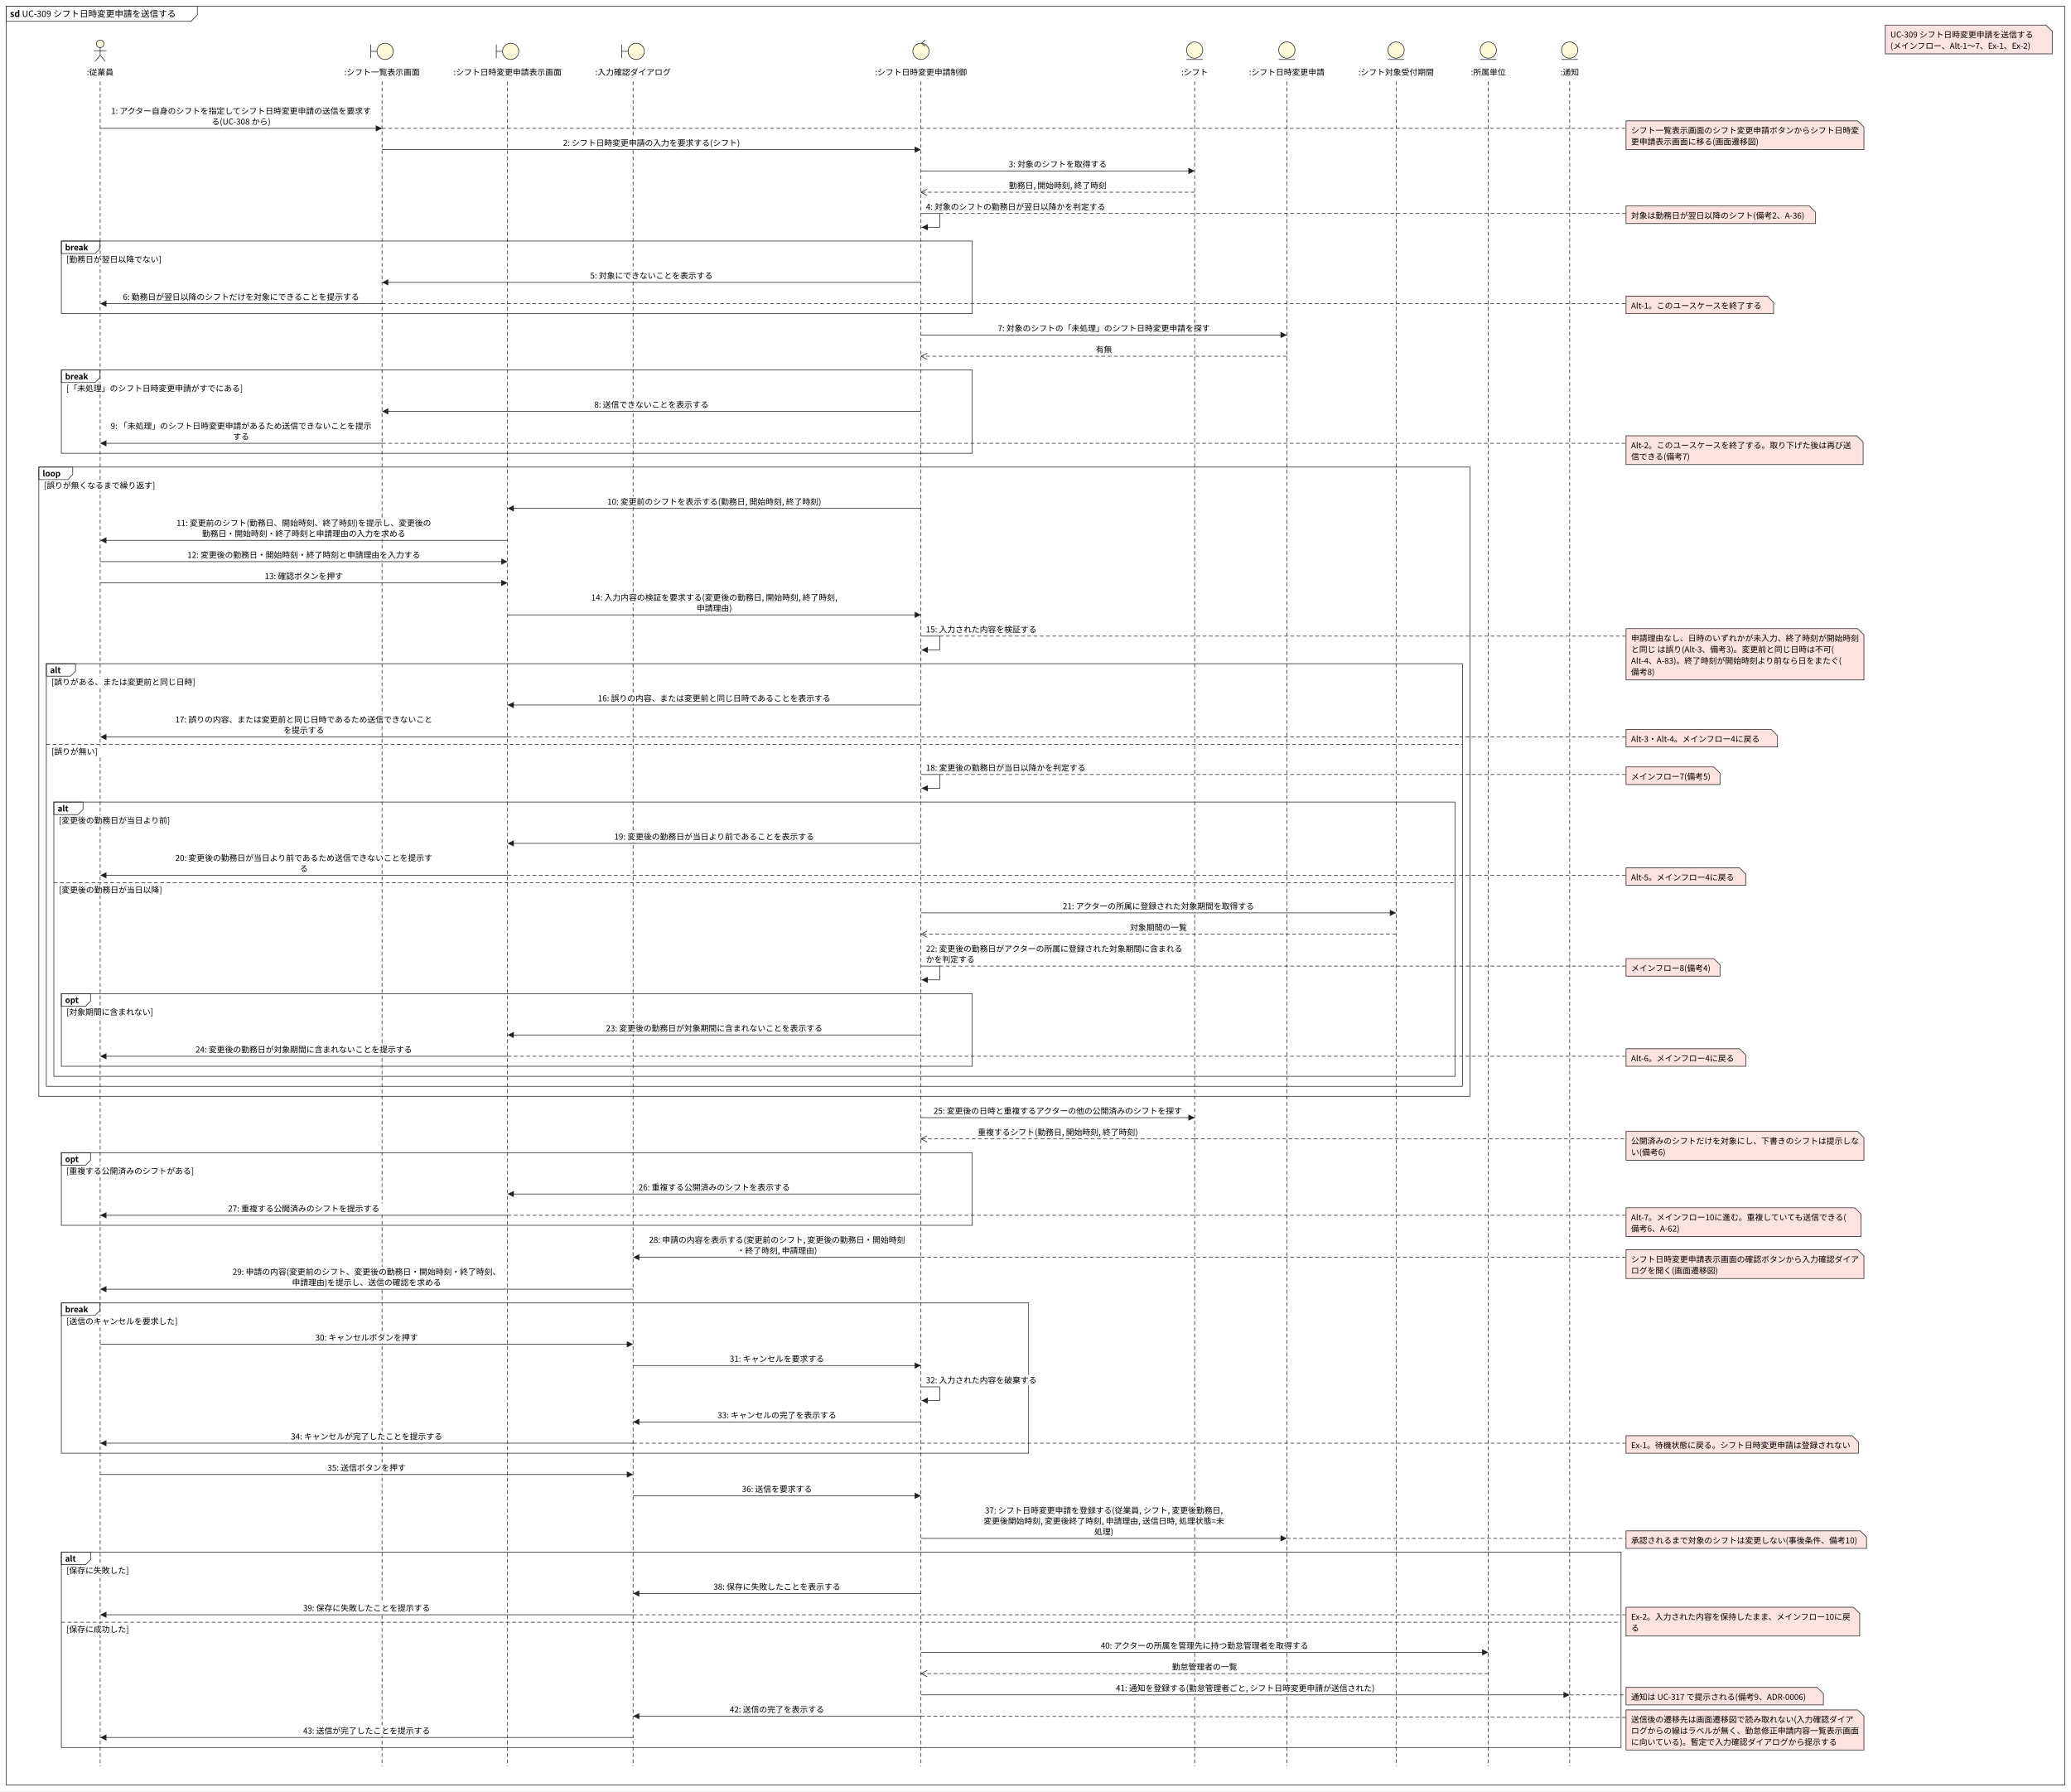
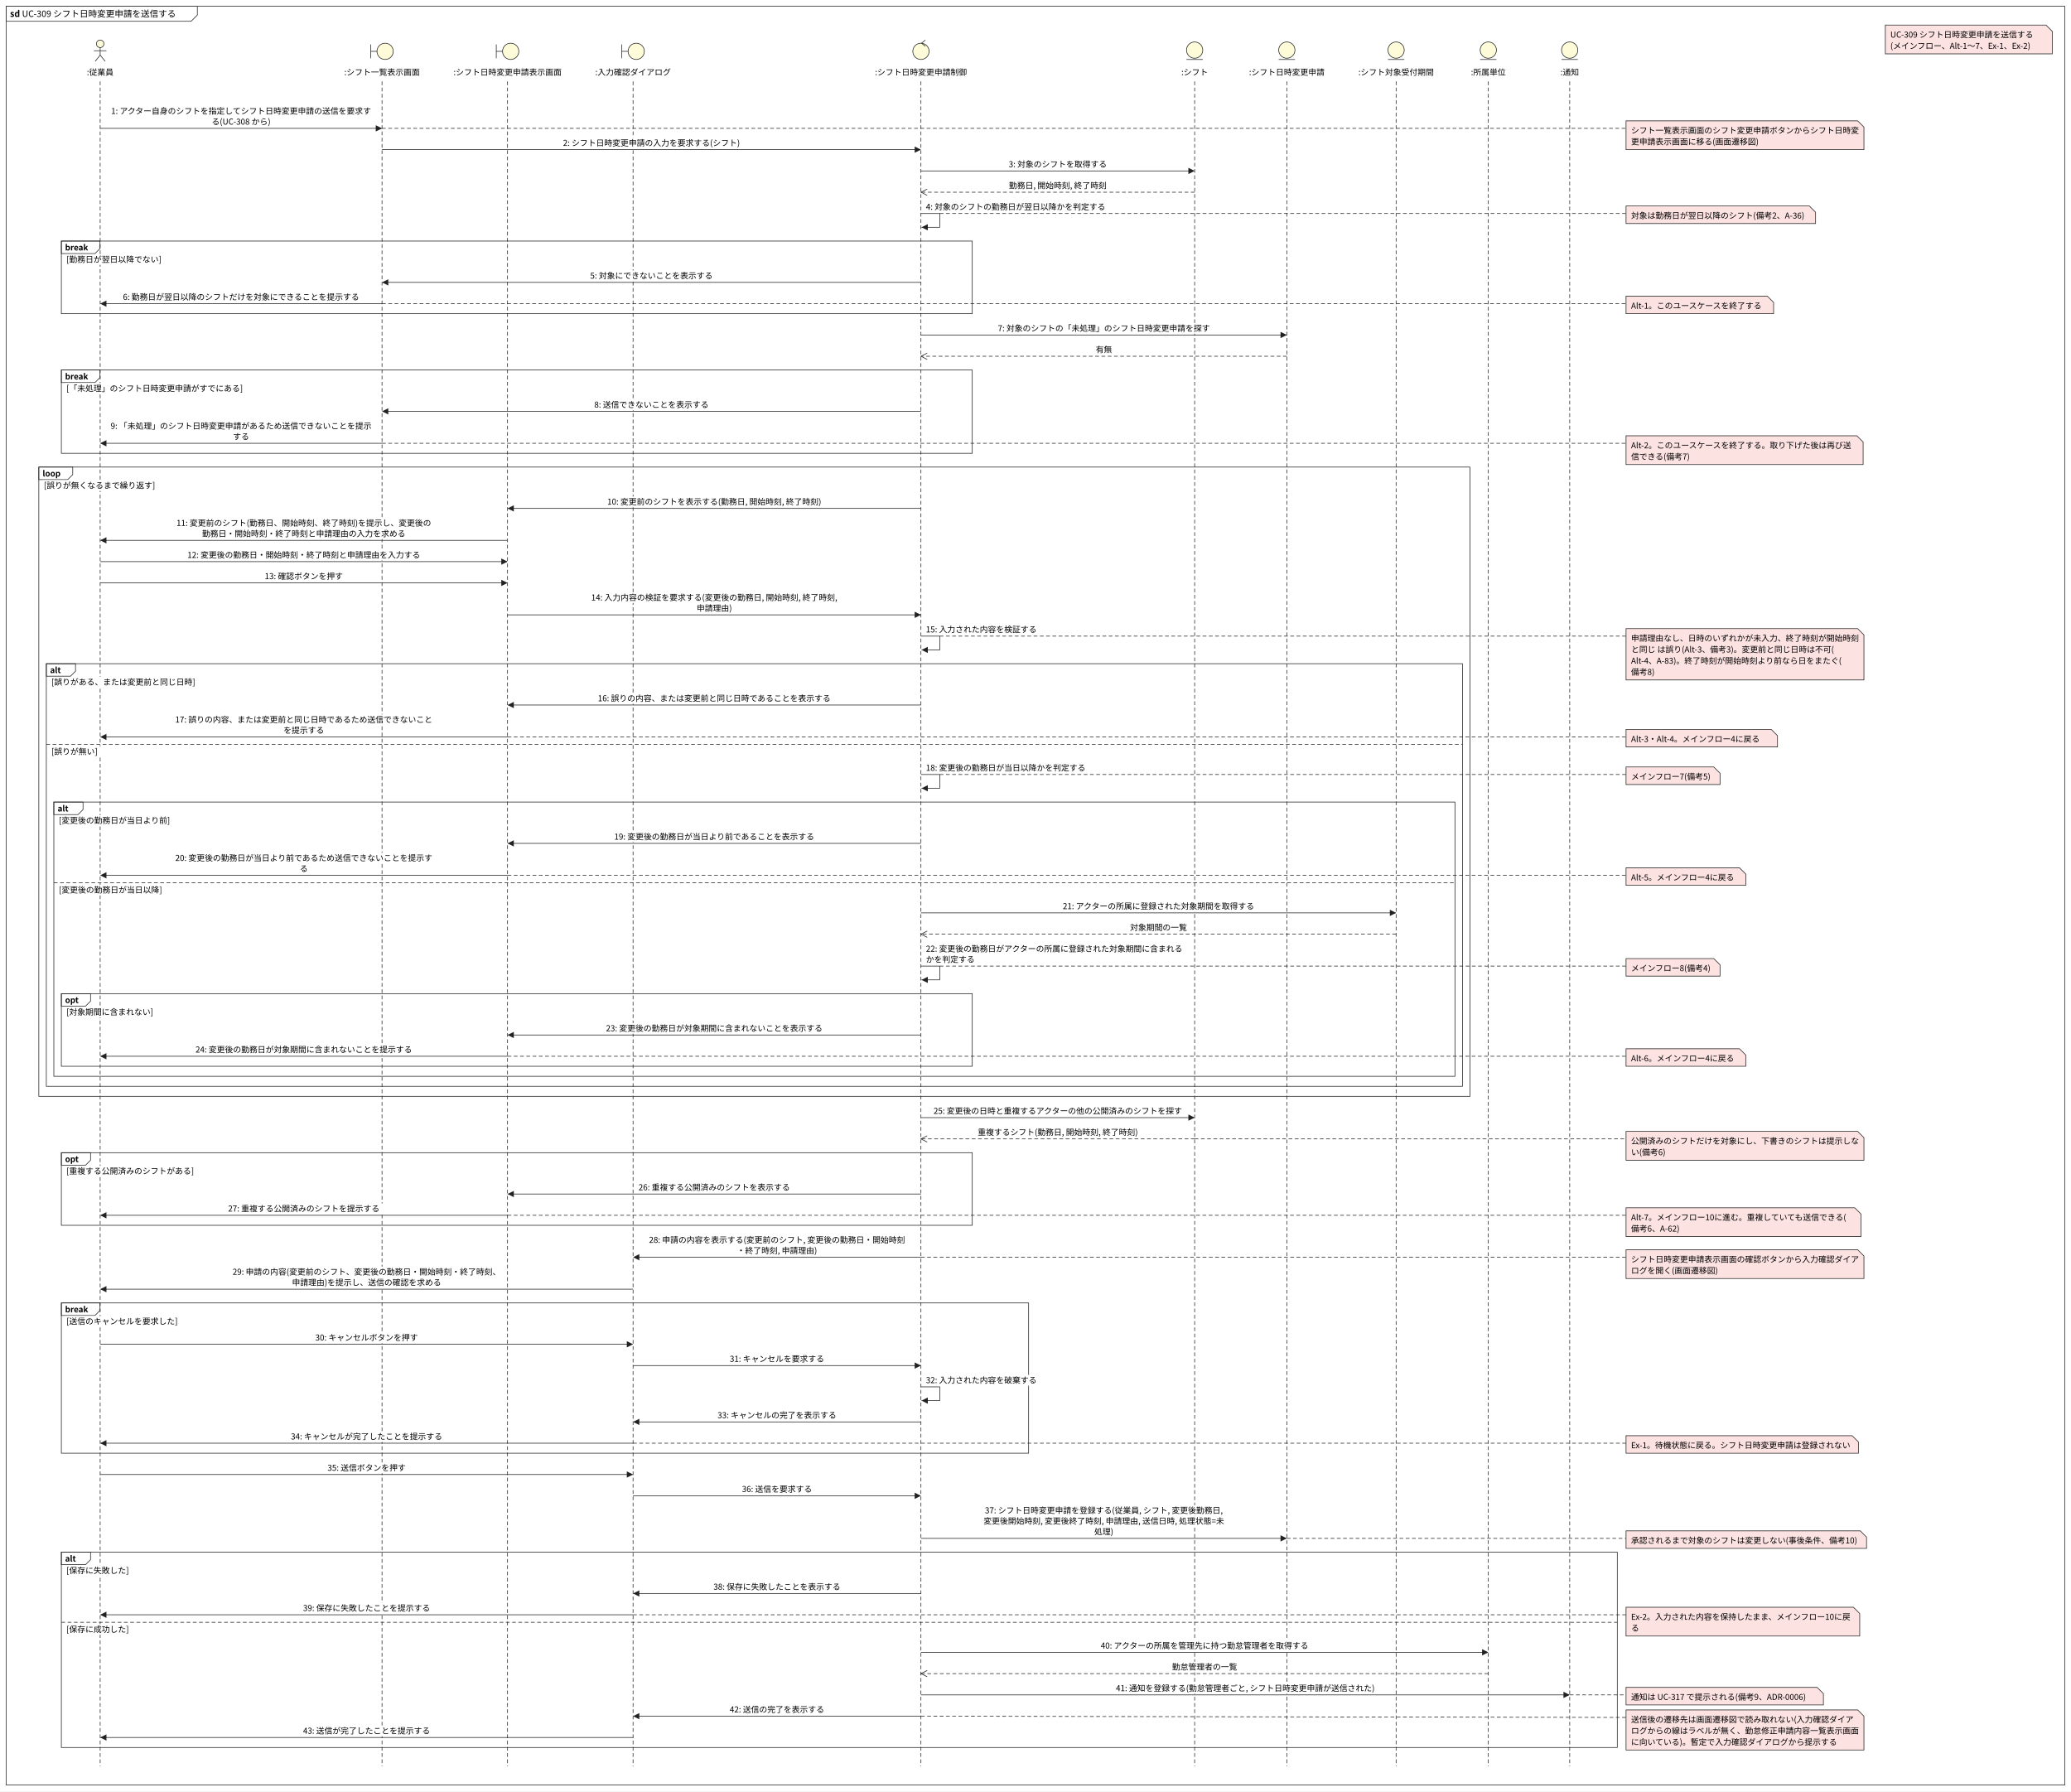
<svg xmlns="http://www.w3.org/2000/svg" width="3308" height="2861" viewBox="0 0 3308 2861" font-family="'Noto Sans CJK JP','Noto Sans JP','Hiragino Sans','Yu Gothic','Meiryo','IPAGothic',sans-serif">
  <rect width="100%" height="100%" fill="#fff" />
  <rect x="10" y="10" width="3288.1" height="2841.0" fill="none" stroke="#222" />
  <path d="M10 10 H315.2 V24 L305.2 34 H10 Z" fill="#fff" stroke="#222" />
  <line x1="160.0" y1="205.0" x2="609.2" y2="205.0" stroke="#222" stroke-width="1" />
  <polygon points="610.2,205.0 600.2,200.0 600.2,210.0" fill="#222" />
  <line x1="610.2" y1="205.0" x2="2597.3" y2="205.0" stroke="#222" stroke-width="1" stroke-dasharray="6 4" />
  <line x1="610.2" y1="239.0" x2="1470.0" y2="239.0" stroke="#222" stroke-width="1" />
  <polygon points="1471.0,239.0 1461.0,234.0 1461.0,244.0" fill="#222" />
  <line x1="1471.0" y1="273.0" x2="1907.2" y2="273.0" stroke="#222" stroke-width="1" />
  <polygon points="1908.2,273.0 1898.2,268.0 1898.2,278.0" fill="#222" />
  <line x1="1908.2" y1="307.0" x2="1472.0" y2="307.0" stroke="#222" stroke-width="1" stroke-dasharray="6 4" />
  <polyline points="1481.0,302.0 1471.0,307.0 1481.0,312.0" fill="none" stroke="#222" />
  <polyline points="1471.02,341 1501.02,341 1501.02,363 1472.02,363" fill="none" stroke="#222" />
  <polygon points="1472.0,363.0 1482.0,358.0 1482.0,368.0" fill="#222" />
  <line x1="1501.0" y1="341.0" x2="2597.3" y2="341.0" stroke="#222" stroke-width="1" stroke-dasharray="6 4" />
  <path d="M98 385 H159.7 V397 L151.7 405 H98 Z" fill="#fff" stroke="#222" />
  <line x1="1471.0" y1="451.0" x2="611.2" y2="451.0" stroke="#222" stroke-width="1" />
  <polygon points="610.2,451.0 620.2,446.0 620.2,456.0" fill="#222" />
  <line x1="610.2" y1="485.0" x2="161.0" y2="485.0" stroke="#222" stroke-width="1" />
  <polygon points="160.0,485.0 170.0,480.0 170.0,490.0" fill="#222" />
  <line x1="610.2" y1="485.0" x2="2597.3" y2="485.0" stroke="#222" stroke-width="1" stroke-dasharray="6 4" />
  <rect x="98.0" y="385.0" width="1455.0" height="116.0" rx="0" fill="none" stroke="#222" />
  <line x1="1471.0" y1="535.0" x2="2054.4" y2="535.0" stroke="#222" stroke-width="1" />
  <polygon points="2055.4,535.0 2045.4,530.0 2045.4,540.0" fill="#222" />
  <line x1="2055.4" y1="569.0" x2="1472.0" y2="569.0" stroke="#222" stroke-width="1" stroke-dasharray="6 4" />
  <polyline points="1481.0,564.0 1471.0,569.0 1481.0,574.0" fill="none" stroke="#222" />
  <path d="M98 591 H159.7 V603 L151.7 611 H98 Z" fill="#fff" stroke="#222" />
  <line x1="1471.0" y1="657.0" x2="611.2" y2="657.0" stroke="#222" stroke-width="1" />
  <polygon points="610.2,657.0 620.2,652.0 620.2,662.0" fill="#222" />
  <line x1="610.2" y1="708.0" x2="161.0" y2="708.0" stroke="#222" stroke-width="1" />
  <polygon points="160.0,708.0 170.0,703.0 170.0,713.0" fill="#222" />
  <line x1="610.2" y1="708.0" x2="2597.3" y2="708.0" stroke="#222" stroke-width="1" stroke-dasharray="6 4" />
  <rect x="98.0" y="591.0" width="1455.0" height="133.0" rx="0" fill="none" stroke="#222" />
  <path d="M62 746 H116.16 V758 L108.16 766 H62 Z" fill="#fff" stroke="#222" />
  <line x1="1471.0" y1="812.0" x2="811.7" y2="812.0" stroke="#222" stroke-width="1" />
  <polygon points="810.7,812.0 820.7,807.0 820.7,817.0" fill="#222" />
  <line x1="810.7" y1="863.0" x2="161.0" y2="863.0" stroke="#222" stroke-width="1" />
  <polygon points="160.0,863.0 170.0,858.0 170.0,868.0" fill="#222" />
  <line x1="160.0" y1="897.0" x2="809.7" y2="897.0" stroke="#222" stroke-width="1" />
  <polygon points="810.7,897.0 800.7,892.0 800.7,902.0" fill="#222" />
  <line x1="160.0" y1="931.0" x2="809.7" y2="931.0" stroke="#222" stroke-width="1" />
  <polygon points="810.7,931.0 800.7,926.0 800.7,936.0" fill="#222" />
  <line x1="810.7" y1="982.0" x2="1470.0" y2="982.0" stroke="#222" stroke-width="1" />
  <polygon points="1471.0,982.0 1461.0,977.0 1461.0,987.0" fill="#222" />
  <polyline points="1471.02,1016 1501.02,1016 1501.02,1038 1472.02,1038" fill="none" stroke="#222" />
  <polygon points="1472.0,1038.0 1482.0,1033.0 1482.0,1043.0" fill="#222" />
  <line x1="1501.0" y1="1016.0" x2="2597.3" y2="1016.0" stroke="#222" stroke-width="1" stroke-dasharray="6 4" />
  <path d="M74 1060 H120.62 V1072 L112.62 1080 H74 Z" fill="#fff" stroke="#222" />
  <line x1="1471.0" y1="1126.0" x2="811.7" y2="1126.0" stroke="#222" stroke-width="1" />
  <polygon points="810.7,1126.0 820.7,1121.0 820.7,1131.0" fill="#222" />
  <line x1="810.7" y1="1177.0" x2="161.0" y2="1177.0" stroke="#222" stroke-width="1" />
  <polygon points="160.0,1177.0 170.0,1172.0 170.0,1182.0" fill="#222" />
  <line x1="810.7" y1="1177.0" x2="2597.3" y2="1177.0" stroke="#222" stroke-width="1" stroke-dasharray="6 4" />
  <polyline points="1471.02,1237 1501.02,1237 1501.02,1259 1472.02,1259" fill="none" stroke="#222" />
  <polygon points="1472.0,1259.0 1482.0,1254.0 1482.0,1264.0" fill="#222" />
  <line x1="1501.0" y1="1237.0" x2="2597.3" y2="1237.0" stroke="#222" stroke-width="1" stroke-dasharray="6 4" />
  <path d="M86 1281 H132.62 V1293 L124.62 1301 H86 Z" fill="#fff" stroke="#222" />
  <line x1="1471.0" y1="1347.0" x2="811.7" y2="1347.0" stroke="#222" stroke-width="1" />
  <polygon points="810.7,1347.0 820.7,1342.0 820.7,1352.0" fill="#222" />
  <line x1="810.7" y1="1398.0" x2="161.0" y2="1398.0" stroke="#222" stroke-width="1" />
  <polygon points="160.0,1398.0 170.0,1393.0 170.0,1403.0" fill="#222" />
  <line x1="810.7" y1="1398.0" x2="2597.3" y2="1398.0" stroke="#222" stroke-width="1" stroke-dasharray="6 4" />
  <line x1="1471.0" y1="1458.0" x2="2229.0" y2="1458.0" stroke="#222" stroke-width="1" />
  <polygon points="2230.0,1458.0 2220.0,1453.0 2220.0,1463.0" fill="#222" />
  <line x1="2230.0" y1="1492.0" x2="1472.0" y2="1492.0" stroke="#222" stroke-width="1" stroke-dasharray="6 4" />
  <polyline points="1481.0,1487.0 1471.0,1492.0 1481.0,1497.0" fill="none" stroke="#222" />
  <polyline points="1471.02,1543 1501.02,1543 1501.02,1565 1472.02,1565" fill="none" stroke="#222" />
  <polygon points="1472.0,1565.0 1482.0,1560.0 1482.0,1570.0" fill="#222" />
  <line x1="1501.0" y1="1543.0" x2="2597.3" y2="1543.0" stroke="#222" stroke-width="1" stroke-dasharray="6 4" />
  <path d="M98 1587 H144.62 V1599 L136.62 1607 H98 Z" fill="#fff" stroke="#222" />
  <line x1="1471.0" y1="1653.0" x2="811.7" y2="1653.0" stroke="#222" stroke-width="1" />
  <polygon points="810.7,1653.0 820.7,1648.0 820.7,1658.0" fill="#222" />
  <line x1="810.7" y1="1687.0" x2="161.0" y2="1687.0" stroke="#222" stroke-width="1" />
  <polygon points="160.0,1687.0 170.0,1682.0 170.0,1692.0" fill="#222" />
  <line x1="810.7" y1="1687.0" x2="2597.3" y2="1687.0" stroke="#222" stroke-width="1" stroke-dasharray="6 4" />
  <rect x="98.0" y="1587.0" width="1455.0" height="116.0" rx="0" fill="none" stroke="#222" />
  <rect x="86.0" y="1281.0" width="2238.0" height="438.0" rx="0" fill="none" stroke="#222" />
  <line x1="86.0" y1="1410.0" x2="2324.0" y2="1410.0" stroke="#222" stroke-width="1" stroke-dasharray="6 4" />
  <rect x="74.0" y="1060.0" width="2262.0" height="675.0" rx="0" fill="none" stroke="#222" />
  <line x1="74.0" y1="1189.0" x2="2336.0" y2="1189.0" stroke="#222" stroke-width="1" stroke-dasharray="6 4" />
  <rect x="62.0" y="746.0" width="2286.0" height="1005.0" rx="0" fill="none" stroke="#222" />
  <line x1="1471.0" y1="1785.0" x2="1907.2" y2="1785.0" stroke="#222" stroke-width="1" />
  <polygon points="1908.2,1785.0 1898.2,1780.0 1898.2,1790.0" fill="#222" />
  <line x1="1908.2" y1="1819.0" x2="1472.0" y2="1819.0" stroke="#222" stroke-width="1" stroke-dasharray="6 4" />
  <polyline points="1481.0,1814.0 1471.0,1819.0 1481.0,1824.0" fill="none" stroke="#222" />
  <line x1="1908.2" y1="1819.0" x2="2597.3" y2="1819.0" stroke="#222" stroke-width="1" stroke-dasharray="6 4" />
  <path d="M98 1841 H144.62 V1853 L136.62 1861 H98 Z" fill="#fff" stroke="#222" />
  <line x1="1471.0" y1="1907.0" x2="811.7" y2="1907.0" stroke="#222" stroke-width="1" />
  <polygon points="810.7,1907.0 820.7,1902.0 820.7,1912.0" fill="#222" />
  <line x1="810.7" y1="1941.0" x2="161.0" y2="1941.0" stroke="#222" stroke-width="1" />
  <polygon points="160.0,1941.0 170.0,1936.0 170.0,1946.0" fill="#222" />
  <line x1="810.7" y1="1941.0" x2="2597.3" y2="1941.0" stroke="#222" stroke-width="1" stroke-dasharray="6 4" />
  <rect x="98.0" y="1841.0" width="1455.0" height="116.0" rx="0" fill="none" stroke="#222" />
  <line x1="1471.0" y1="2008.0" x2="1012.2" y2="2008.0" stroke="#222" stroke-width="1" />
  <polygon points="1011.2,2008.0 1021.2,2003.0 1021.2,2013.0" fill="#222" />
  <line x1="1471.0" y1="2008.0" x2="2597.3" y2="2008.0" stroke="#222" stroke-width="1" stroke-dasharray="6 4" />
  <line x1="1011.2" y1="2059.0" x2="161.0" y2="2059.0" stroke="#222" stroke-width="1" />
  <polygon points="160.0,2059.0 170.0,2054.0 170.0,2064.0" fill="#222" />
  <path d="M98 2081 H159.7 V2093 L151.7 2101 H98 Z" fill="#fff" stroke="#222" />
  <line x1="160.0" y1="2147.0" x2="1010.2" y2="2147.0" stroke="#222" stroke-width="1" />
  <polygon points="1011.2,2147.0 1001.2,2142.0 1001.2,2152.0" fill="#222" />
  <line x1="1011.2" y1="2181.0" x2="1470.0" y2="2181.0" stroke="#222" stroke-width="1" />
  <polygon points="1471.0,2181.0 1461.0,2176.0 1461.0,2186.0" fill="#222" />
  <polyline points="1471.02,2215 1501.02,2215 1501.02,2237 1472.02,2237" fill="none" stroke="#222" />
  <polygon points="1472.0,2237.0 1482.0,2232.0 1482.0,2242.0" fill="#222" />
  <line x1="1471.0" y1="2271.0" x2="1012.2" y2="2271.0" stroke="#222" stroke-width="1" />
  <polygon points="1011.2,2271.0 1021.2,2266.0 1021.2,2276.0" fill="#222" />
  <line x1="1011.2" y1="2305.0" x2="161.0" y2="2305.0" stroke="#222" stroke-width="1" />
  <polygon points="160.0,2305.0 170.0,2300.0 170.0,2310.0" fill="#222" />
  <line x1="1011.2" y1="2305.0" x2="2597.3" y2="2305.0" stroke="#222" stroke-width="1" stroke-dasharray="6 4" />
  <rect x="98.0" y="2081.0" width="1545.0" height="240.0" rx="0" fill="none" stroke="#222" />
  <line x1="160.0" y1="2355.0" x2="1010.2" y2="2355.0" stroke="#222" stroke-width="1" />
  <polygon points="1011.2,2355.0 1001.2,2350.0 1001.2,2360.0" fill="#222" />
  <line x1="1011.2" y1="2389.0" x2="1470.0" y2="2389.0" stroke="#222" stroke-width="1" />
  <polygon points="1471.0,2389.0 1461.0,2384.0 1461.0,2394.0" fill="#222" />
  <line x1="1471.0" y1="2457.0" x2="2054.4" y2="2457.0" stroke="#222" stroke-width="1" />
  <polygon points="2055.4,2457.0 2045.4,2452.0 2045.4,2462.0" fill="#222" />
  <line x1="2055.4" y1="2457.0" x2="2597.3" y2="2457.0" stroke="#222" stroke-width="1" stroke-dasharray="6 4" />
  <path d="M98 2479 H144.62 V2491 L136.62 2499 H98 Z" fill="#fff" stroke="#222" />
  <line x1="1471.0" y1="2545.0" x2="1012.2" y2="2545.0" stroke="#222" stroke-width="1" />
  <polygon points="1011.2,2545.0 1021.2,2540.0 1021.2,2550.0" fill="#222" />
  <line x1="1011.2" y1="2579.0" x2="161.0" y2="2579.0" stroke="#222" stroke-width="1" />
  <polygon points="160.0,2579.0 170.0,2574.0 170.0,2584.0" fill="#222" />
  <line x1="1011.2" y1="2579.0" x2="2597.3" y2="2579.0" stroke="#222" stroke-width="1" stroke-dasharray="6 4" />
  <line x1="1471.0" y1="2639.0" x2="2376.3" y2="2639.0" stroke="#222" stroke-width="1" />
  <polygon points="2377.3,2639.0 2367.3,2634.0 2367.3,2644.0" fill="#222" />
  <line x1="2377.3" y1="2673.0" x2="1472.0" y2="2673.0" stroke="#222" stroke-width="1" stroke-dasharray="6 4" />
  <polyline points="1481.0,2668.0 1471.0,2673.0 1481.0,2678.0" fill="none" stroke="#222" />
  <line x1="1471.0" y1="2707.0" x2="2506.3" y2="2707.0" stroke="#222" stroke-width="1" />
  <polygon points="2507.3,2707.0 2497.3,2702.0 2497.3,2712.0" fill="#222" />
  <line x1="2507.3" y1="2707.0" x2="2597.3" y2="2707.0" stroke="#222" stroke-width="1" stroke-dasharray="6 4" />
  <line x1="1471.0" y1="2741.0" x2="1012.2" y2="2741.0" stroke="#222" stroke-width="1" />
  <polygon points="1011.2,2741.0 1021.2,2736.0 1021.2,2746.0" fill="#222" />
  <line x1="1471.0" y1="2741.0" x2="2597.3" y2="2743.0" stroke="#222" stroke-width="1" stroke-dasharray="6 4" />
  <line x1="1011.2" y1="2775.0" x2="161.0" y2="2775.0" stroke="#222" stroke-width="1" />
  <polygon points="160.0,2775.0 170.0,2770.0 170.0,2780.0" fill="#222" />
-   <rect x="98.0" y="2479.0" width="2491.3" height="312.0" rx="0" fill="none" stroke="#222" />
-   <line x1="98.0" y1="2591.0" x2="2589.3" y2="2591.0" stroke="#222" stroke-width="1" stroke-dasharray="6 4" />
+   <rect x="98.0" y="2479.0" width="2485.3" height="312.0" rx="0" fill="none" stroke="#222" />
+   <line x1="98.0" y1="2591.0" x2="2583.3" y2="2591.0" stroke="#222" stroke-width="1" stroke-dasharray="6 4" />
  <circle cx="160" cy="70" r="6" fill="#fefbd8" stroke="#222" />
  <path d="M160 76 V88 M150 81 H170 M160 88 L152 98 M160 88 L168 98" fill="none" stroke="#222" />
  <line x1="160.0" y1="130.0" x2="160.0" y2="2821.0" stroke="#222" stroke-width="1" stroke-dasharray="6 4" />
  <circle cx="615.16" cy="82" r="13" fill="#fefbd8" stroke="#222" />
  <path d="M602.16 82 H592.16 M592.16 71 V93" fill="none" stroke="#222" />
  <line x1="610.2" y1="130.0" x2="610.2" y2="2821.0" stroke="#222" stroke-width="1" stroke-dasharray="6 4" />
  <circle cx="815.7" cy="82" r="13" fill="#fefbd8" stroke="#222" />
  <path d="M802.7 82 H792.7 M792.7 71 V93" fill="none" stroke="#222" />
  <line x1="810.7" y1="130.0" x2="810.7" y2="2821.0" stroke="#222" stroke-width="1" stroke-dasharray="6 4" />
  <circle cx="1016.24" cy="82" r="13" fill="#fefbd8" stroke="#222" />
  <path d="M1003.24 82 H993.24 M993.24 71 V93" fill="none" stroke="#222" />
  <line x1="1011.2" y1="130.0" x2="1011.2" y2="2821.0" stroke="#222" stroke-width="1" stroke-dasharray="6 4" />
  <circle cx="1471.02" cy="82" r="13" fill="#fefbd8" stroke="#222" />
  <path d="M1472.02 69 l6 -5 M1472.02 69 l6 5" fill="none" stroke="#222" />
  <line x1="1471.0" y1="130.0" x2="1471.0" y2="2821.0" stroke="#222" stroke-width="1" stroke-dasharray="6 4" />
  <circle cx="1908.18" cy="80" r="13" fill="#fefbd8" stroke="#222" />
  <path d="M1895.18 95 H1921.18" fill="none" stroke="#222" />
  <line x1="1908.2" y1="130.0" x2="1908.2" y2="2821.0" stroke="#222" stroke-width="1" stroke-dasharray="6 4" />
  <circle cx="2055.45" cy="80" r="13" fill="#fefbd8" stroke="#222" />
  <path d="M2042.45 95 H2068.45" fill="none" stroke="#222" />
  <line x1="2055.4" y1="130.0" x2="2055.4" y2="2821.0" stroke="#222" stroke-width="1" stroke-dasharray="6 4" />
  <circle cx="2229.99" cy="80" r="13" fill="#fefbd8" stroke="#222" />
  <path d="M2216.99 95 H2242.99" fill="none" stroke="#222" />
  <line x1="2230.0" y1="130.0" x2="2230.0" y2="2821.0" stroke="#222" stroke-width="1" stroke-dasharray="6 4" />
  <circle cx="2377.26" cy="80" r="13" fill="#fefbd8" stroke="#222" />
  <path d="M2364.26 95 H2390.26" fill="none" stroke="#222" />
  <line x1="2377.3" y1="130.0" x2="2377.3" y2="2821.0" stroke="#222" stroke-width="1" stroke-dasharray="6 4" />
  <circle cx="2507.26" cy="80" r="13" fill="#fefbd8" stroke="#222" />
  <path d="M2494.26 95 H2520.26" fill="none" stroke="#222" />
  <line x1="2507.3" y1="130.0" x2="2507.3" y2="2821.0" stroke="#222" stroke-width="1" stroke-dasharray="6 4" />
  <rect x="170.3" y="169.0" width="429.6" height="17.0" fill="#fff" />
  <text x="385.1" y="182.0" font-size="13" text-anchor="middle">1: アクター自身のシフトを指定してシフト日時変更申請の送信を要求す</text>
  <rect x="329.6" y="186.0" width="110.9" height="17.0" fill="#fff" />
  <text x="385.1" y="199.0" font-size="13" text-anchor="middle">る(UC-308 から)</text>
  <rect x="889.7" y="220.0" width="301.7" height="17.0" fill="#fff" />
  <text x="1040.6" y="233.0" font-size="13" text-anchor="middle">2: シフト日時変更申請の入力を要求する(シフト)</text>
  <rect x="1604.8" y="254.0" width="169.6" height="17.0" fill="#fff" />
  <text x="1689.6" y="267.0" font-size="13" text-anchor="middle">3: 対象のシフトを取得する</text>
  <rect x="1601.0" y="288.0" width="177.2" height="17.0" fill="#fff" />
  <text x="1689.6" y="301.0" font-size="13" text-anchor="middle">勤務日, 開始時刻, 終了時刻</text>
  <rect x="1477.0" y="322.0" width="299.6" height="17.0" fill="#fff" />
  <text x="1479.0" y="335.0" font-size="13" text-anchor="start">4: 対象のシフトの勤務日が翌日以降かを判定する</text>
  <text x="104.0" y="400.0" font-size="13" text-anchor="start" font-weight="bold">break</text>
  <rect x="104.0" y="406.0" width="162.1" height="17.0" fill="#fff" />
  <text x="106.0" y="419.0" font-size="13" text-anchor="start">[勤務日が翌日以降でない]</text>
  <rect x="936.3" y="432.0" width="208.6" height="17.0" fill="#fff" />
  <text x="1040.6" y="445.0" font-size="13" text-anchor="middle">5: 対象にできないことを表示する</text>
  <rect x="189.8" y="466.0" width="390.6" height="17.0" fill="#fff" />
  <text x="385.1" y="479.0" font-size="13" text-anchor="middle">6: 勤務日が翌日以降のシフトだけを対象にできることを提示する</text>
  <rect x="1587.4" y="516.0" width="351.6" height="17.0" fill="#fff" />
  <text x="1763.2" y="529.0" font-size="13" text-anchor="middle">7: 対象のシフトの「未処理」のシフト日時変更申請を探す</text>
  <rect x="1748.2" y="550.0" width="30.0" height="17.0" fill="#fff" />
  <text x="1763.2" y="563.0" font-size="13" text-anchor="middle">有無</text>
  <text x="104.0" y="606.0" font-size="13" text-anchor="start" font-weight="bold">break</text>
  <rect x="104.0" y="612.0" width="292.1" height="17.0" fill="#fff" />
  <text x="106.0" y="625.0" font-size="13" text-anchor="start">[「未処理」のシフト日時変更申請がすでにある]</text>
  <rect x="942.8" y="638.0" width="195.6" height="17.0" fill="#fff" />
  <text x="1040.6" y="651.0" font-size="13" text-anchor="middle">8: 送信できないことを表示する</text>
  <rect x="170.3" y="672.0" width="429.6" height="17.0" fill="#fff" />
  <text x="385.1" y="685.0" font-size="13" text-anchor="middle">9: 「未処理」のシフト日時変更申請があるため送信できないことを提示</text>
  <rect x="370.1" y="689.0" width="30.0" height="17.0" fill="#fff" />
  <text x="385.1" y="702.0" font-size="13" text-anchor="middle">する</text>
  <text x="68.0" y="761.0" font-size="13" text-anchor="start" font-weight="bold">loop</text>
  <rect x="68.0" y="767.0" width="188.1" height="17.0" fill="#fff" />
  <text x="70.0" y="780.0" font-size="13" text-anchor="start">[誤りが無くなるまで繰り返す]</text>
  <rect x="951.7" y="793.0" width="378.4" height="17.0" fill="#fff" />
  <text x="1140.9" y="806.0" font-size="13" text-anchor="middle">10: 変更前のシフトを表示する(勤務日, 開始時刻, 終了時刻)</text>
  <rect x="272.2" y="827.0" width="426.2" height="17.0" fill="#fff" />
  <text x="485.3" y="840.0" font-size="13" text-anchor="middle">11: 変更前のシフト(勤務日、開始時刻、終了時刻)を提示し、変更後の</text>
  <rect x="320.8" y="844.0" width="329.0" height="17.0" fill="#fff" />
  <text x="485.3" y="857.0" font-size="13" text-anchor="middle">勤務日・開始時刻・終了時刻と申請理由の入力を求める</text>
  <rect x="292.8" y="878.0" width="385.2" height="17.0" fill="#fff" />
  <text x="485.3" y="891.0" font-size="13" text-anchor="middle">12: 変更後の勤務日・開始時刻・終了時刻と申請理由を入力する</text>
  <rect x="416.3" y="912.0" width="138.2" height="17.0" fill="#fff" />
  <text x="485.3" y="925.0" font-size="13" text-anchor="middle">13: 確認ボタンを押す</text>
  <rect x="925.7" y="946.0" width="430.4" height="17.0" fill="#fff" />
  <text x="1140.9" y="959.0" font-size="13" text-anchor="middle">14: 入力内容の検証を要求する(変更後の勤務日, 開始時刻, 終了時刻,</text>
  <rect x="1105.3" y="963.0" width="71.1" height="17.0" fill="#fff" />
  <text x="1140.9" y="976.0" font-size="13" text-anchor="middle"> 申請理由)</text>
  <rect x="1477.0" y="997.0" width="190.2" height="17.0" fill="#fff" />
  <text x="1479.0" y="1010.0" font-size="13" text-anchor="start">15: 入力された内容を検証する</text>
  <text x="80.0" y="1075.0" font-size="13" text-anchor="start" font-weight="bold">alt</text>
  <rect x="80.0" y="1081.0" width="240.1" height="17.0" fill="#fff" />
  <text x="82.0" y="1094.0" font-size="13" text-anchor="start">[誤りがある、または変更前と同じ日時]</text>
  <rect x="948.3" y="1107.0" width="385.2" height="17.0" fill="#fff" />
  <text x="1140.9" y="1120.0" font-size="13" text-anchor="middle">16: 誤りの内容、または変更前と同じ日時であることを表示する</text>
  <rect x="273.3" y="1141.0" width="424.2" height="17.0" fill="#fff" />
  <text x="485.3" y="1154.0" font-size="13" text-anchor="middle">17: 誤りの内容、または変更前と同じ日時であるため送信できないこと</text>
  <rect x="450.8" y="1158.0" width="69.0" height="17.0" fill="#fff" />
  <text x="485.3" y="1171.0" font-size="13" text-anchor="middle">を提示する</text>
  <rect x="80.0" y="1192.0" width="84.1" height="17.0" fill="#fff" />
  <text x="82.0" y="1205.0" font-size="13" text-anchor="start">[誤りが無い]</text>
  <rect x="1477.0" y="1218.0" width="268.2" height="17.0" fill="#fff" />
  <text x="1479.0" y="1231.0" font-size="13" text-anchor="start">18: 変更後の勤務日が当日以降かを判定する</text>
  <text x="92.0" y="1296.0" font-size="13" text-anchor="start" font-weight="bold">alt</text>
  <rect x="92.0" y="1302.0" width="188.1" height="17.0" fill="#fff" />
  <text x="94.0" y="1315.0" font-size="13" text-anchor="start">[変更後の勤務日が当日より前]</text>
  <rect x="974.3" y="1328.0" width="333.2" height="17.0" fill="#fff" />
  <text x="1140.9" y="1341.0" font-size="13" text-anchor="middle">19: 変更後の勤務日が当日より前であることを表示する</text>
  <rect x="273.3" y="1362.0" width="424.2" height="17.0" fill="#fff" />
  <text x="485.3" y="1375.0" font-size="13" text-anchor="middle">20: 変更後の勤務日が当日より前であるため送信できないことを提示す</text>
  <rect x="476.8" y="1379.0" width="17.0" height="17.0" fill="#fff" />
  <text x="485.3" y="1392.0" font-size="13" text-anchor="middle">る</text>
  <rect x="92.0" y="1413.0" width="175.1" height="17.0" fill="#fff" />
  <text x="94.0" y="1426.0" font-size="13" text-anchor="start">[変更後の勤務日が当日以降]</text>
  <rect x="1690.4" y="1439.0" width="320.2" height="17.0" fill="#fff" />
  <text x="1850.5" y="1452.0" font-size="13" text-anchor="middle">21: アクターの所属に登録された対象期間を取得する</text>
  <rect x="1803.0" y="1473.0" width="95.0" height="17.0" fill="#fff" />
  <text x="1850.5" y="1486.0" font-size="13" text-anchor="middle">対象期間の一覧</text>
  <rect x="1477.0" y="1507.0" width="424.2" height="17.0" fill="#fff" />
  <text x="1479.0" y="1520.0" font-size="13" text-anchor="start">22: 変更後の勤務日がアクターの所属に登録された対象期間に含まれる</text>
  <rect x="1477.0" y="1524.0" width="82.0" height="17.0" fill="#fff" />
  <text x="1479.0" y="1537.0" font-size="13" text-anchor="start">かを判定する</text>
  <text x="104.0" y="1602.0" font-size="13" text-anchor="start" font-weight="bold">opt</text>
  <rect x="104.0" y="1608.0" width="149.1" height="17.0" fill="#fff" />
  <text x="106.0" y="1621.0" font-size="13" text-anchor="start">[対象期間に含まれない]</text>
  <rect x="961.3" y="1634.0" width="359.2" height="17.0" fill="#fff" />
  <text x="1140.9" y="1647.0" font-size="13" text-anchor="middle">23: 変更後の勤務日が対象期間に含まれないことを表示する</text>
  <rect x="305.8" y="1668.0" width="359.2" height="17.0" fill="#fff" />
  <text x="485.3" y="1681.0" font-size="13" text-anchor="middle">24: 変更後の勤務日が対象期間に含まれないことを提示する</text>
  <rect x="1484.0" y="1766.0" width="411.2" height="17.0" fill="#fff" />
  <text x="1689.6" y="1779.0" font-size="13" text-anchor="middle">25: 変更後の日時と重複するアクターの他の公開済みのシフトを探す</text>
  <rect x="1548.0" y="1800.0" width="283.2" height="17.0" fill="#fff" />
  <text x="1689.6" y="1813.0" font-size="13" text-anchor="middle">重複するシフト(勤務日, 開始時刻, 終了時刻)</text>
  <text x="104.0" y="1856.0" font-size="13" text-anchor="start" font-weight="bold">opt</text>
  <rect x="104.0" y="1862.0" width="214.1" height="17.0" fill="#fff" />
  <text x="106.0" y="1875.0" font-size="13" text-anchor="start">[重複する公開済みのシフトがある]</text>
  <rect x="1013.3" y="1888.0" width="255.2" height="17.0" fill="#fff" />
  <text x="1140.9" y="1901.0" font-size="13" text-anchor="middle">26: 重複する公開済みのシフトを表示する</text>
  <rect x="357.8" y="1922.0" width="255.2" height="17.0" fill="#fff" />
  <text x="485.3" y="1935.0" font-size="13" text-anchor="middle">27: 重複する公開済みのシフトを提示する</text>
  <rect x="1024.2" y="1972.0" width="433.8" height="17.0" fill="#fff" />
  <text x="1241.1" y="1985.0" font-size="13" text-anchor="middle">28: 申請の内容を表示する(変更前のシフト, 変更後の勤務日・開始時刻</text>
  <rect x="1169.3" y="1989.0" width="143.6" height="17.0" fill="#fff" />
  <text x="1241.1" y="2002.0" font-size="13" text-anchor="middle">・終了時刻, 申請理由)</text>
  <rect x="363.3" y="2023.0" width="444.7" height="17.0" fill="#fff" />
  <text x="585.6" y="2036.0" font-size="13" text-anchor="middle">29: 申請の内容(変更前のシフト、変更後の勤務日・開始時刻・終了時刻、</text>
  <rect x="462.8" y="2040.0" width="245.5" height="17.0" fill="#fff" />
  <text x="585.6" y="2053.0" font-size="13" text-anchor="middle">申請理由)を提示し、送信の確認を求める</text>
  <text x="104.0" y="2096.0" font-size="13" text-anchor="start" font-weight="bold">break</text>
  <rect x="104.0" y="2102.0" width="188.1" height="17.0" fill="#fff" />
  <text x="106.0" y="2115.0" font-size="13" text-anchor="start">[送信のキャンセルを要求した]</text>
  <rect x="497.0" y="2128.0" width="177.2" height="17.0" fill="#fff" />
  <text x="585.6" y="2141.0" font-size="13" text-anchor="middle">30: キャンセルボタンを押す</text>
  <rect x="1159.0" y="2162.0" width="164.2" height="17.0" fill="#fff" />
  <text x="1241.1" y="2175.0" font-size="13" text-anchor="middle">31: キャンセルを要求する</text>
  <rect x="1477.0" y="2196.0" width="190.2" height="17.0" fill="#fff" />
  <text x="1479.0" y="2209.0" font-size="13" text-anchor="start">32: 入力された内容を破棄する</text>
  <rect x="1139.5" y="2252.0" width="203.2" height="17.0" fill="#fff" />
  <text x="1241.1" y="2265.0" font-size="13" text-anchor="middle">33: キャンセルの完了を表示する</text>
  <rect x="458.0" y="2286.0" width="255.2" height="17.0" fill="#fff" />
  <text x="585.6" y="2299.0" font-size="13" text-anchor="middle">34: キャンセルが完了したことを提示する</text>
  <rect x="516.5" y="2336.0" width="138.2" height="17.0" fill="#fff" />
  <text x="585.6" y="2349.0" font-size="13" text-anchor="middle">35: 送信ボタンを押す</text>
  <rect x="1178.5" y="2370.0" width="125.2" height="17.0" fill="#fff" />
  <text x="1241.1" y="2383.0" font-size="13" text-anchor="middle">36: 送信を要求する</text>
  <rect x="1550.8" y="2404.0" width="424.9" height="17.0" fill="#fff" />
  <text x="1763.2" y="2417.0" font-size="13" text-anchor="middle">37: シフト日時変更申請を登録する(従業員, シフト, 変更後勤務日, </text>
  <rect x="1551.8" y="2421.0" width="422.9" height="17.0" fill="#fff" />
  <text x="1763.2" y="2434.0" font-size="13" text-anchor="middle">変更後開始時刻, 変更後終了時刻, 申請理由, 送信日時, 処理状態=未</text>
  <rect x="1744.5" y="2438.0" width="37.5" height="17.0" fill="#fff" />
  <text x="1763.2" y="2451.0" font-size="13" text-anchor="middle">処理)</text>
  <text x="104.0" y="2494.0" font-size="13" text-anchor="start" font-weight="bold">alt</text>
  <rect x="104.0" y="2500.0" width="110.1" height="17.0" fill="#fff" />
  <text x="106.0" y="2513.0" font-size="13" text-anchor="start">[保存に失敗した]</text>
  <rect x="1133.0" y="2526.0" width="216.2" height="17.0" fill="#fff" />
  <text x="1241.1" y="2539.0" font-size="13" text-anchor="middle">38: 保存に失敗したことを表示する</text>
  <rect x="477.5" y="2560.0" width="216.2" height="17.0" fill="#fff" />
  <text x="585.6" y="2573.0" font-size="13" text-anchor="middle">39: 保存に失敗したことを提示する</text>
  <rect x="104.0" y="2594.0" width="110.1" height="17.0" fill="#fff" />
  <text x="106.0" y="2607.0" font-size="13" text-anchor="start">[保存に成功した]</text>
  <rect x="1751.1" y="2620.0" width="346.2" height="17.0" fill="#fff" />
  <text x="1924.1" y="2633.0" font-size="13" text-anchor="middle">40: アクターの所属を管理先に持つ勤怠管理者を取得する</text>
  <rect x="1870.1" y="2654.0" width="108.0" height="17.0" fill="#fff" />
  <text x="1924.1" y="2667.0" font-size="13" text-anchor="middle">勤怠管理者の一覧</text>
  <rect x="1768.5" y="2688.0" width="441.3" height="17.0" fill="#fff" />
  <text x="1989.1" y="2701.0" font-size="13" text-anchor="middle">41: 通知を登録する(勤怠管理者ごと, シフト日時変更申請が送信された)</text>
  <rect x="1159.0" y="2722.0" width="164.2" height="17.0" fill="#fff" />
  <text x="1241.1" y="2735.0" font-size="13" text-anchor="middle">42: 送信の完了を表示する</text>
  <rect x="477.5" y="2756.0" width="216.2" height="17.0" fill="#fff" />
  <text x="585.6" y="2769.0" font-size="13" text-anchor="middle">43: 送信が完了したことを提示する</text>
  <text x="160.0" y="120.0" font-size="13" text-anchor="middle">:従業員</text>
  <text x="610.2" y="120.0" font-size="13" text-anchor="middle">:シフト一覧表示画面</text>
  <text x="810.7" y="120.0" font-size="13" text-anchor="middle">:シフト日時変更申請表示画面</text>
  <text x="1011.2" y="120.0" font-size="13" text-anchor="middle">:入力確認ダイアログ</text>
  <text x="1471.0" y="120.0" font-size="13" text-anchor="middle">:シフト日時変更申請制御</text>
  <text x="1908.2" y="120.0" font-size="13" text-anchor="middle">:シフト</text>
  <text x="2055.4" y="120.0" font-size="13" text-anchor="middle">:シフト日時変更申請</text>
  <text x="2230.0" y="120.0" font-size="13" text-anchor="middle">:シフト対象受付期間</text>
  <text x="2377.3" y="120.0" font-size="13" text-anchor="middle">:所属単位</text>
  <text x="2507.3" y="120.0" font-size="13" text-anchor="middle">:通知</text>
  <path d="M2597.26 193 H2967.26 L2977.26 203 V239 H2597.26 Z" fill="#fde2e2" stroke="#222" />
  <text x="2605.3" y="213.0" font-size="13" text-anchor="start">シフト一覧表示画面のシフト変更申請ボタンからシフト日時変</text>
  <text x="2605.3" y="231.0" font-size="13" text-anchor="start">更申請表示画面に移る(画面遷移図)</text>
  <path d="M2597.26 329 H2890.04 L2900.04 339 V357 H2597.26 Z" fill="#fde2e2" stroke="#222" />
  <text x="2605.3" y="349.0" font-size="13" text-anchor="start">対象は勤務日が翌日以降のシフト(備考2、A-36)</text>
  <path d="M2597.26 473 H2822.96 L2832.96 483 V501 H2597.26 Z" fill="#fde2e2" stroke="#222" />
  <text x="2605.3" y="493.0" font-size="13" text-anchor="start">Alt-1。このユースケースを終了する</text>
  <path d="M2597.26 696 H2965.96 L2975.96 706 V742 H2597.26 Z" fill="#fde2e2" stroke="#222" />
  <text x="2605.3" y="716.0" font-size="13" text-anchor="start">Alt-2。このユースケースを終了する。取り下げた後は再び送</text>
  <text x="2605.3" y="734.0" font-size="13" text-anchor="start">信できる(備考7)</text>
  <path d="M2597.26 1004 H2967.26 L2977.26 1014 V1086 H2597.26 Z" fill="#fde2e2" stroke="#222" />
  <text x="2605.3" y="1024.0" font-size="13" text-anchor="start">申請理由なし、日時のいずれかが未入力、終了時刻が開始時刻</text>
  <text x="2605.3" y="1042.0" font-size="13" text-anchor="start">と同じ は誤り(Alt-3、備考3)。変更前と同じ日時は不可(</text>
  <text x="2605.3" y="1060.0" font-size="13" text-anchor="start">Alt-4、A-83)。終了時刻が開始時刻より前なら日をまたぐ(</text>
  <text x="2605.3" y="1078.0" font-size="13" text-anchor="start">備考8)</text>
  <path d="M2597.26 1165 H2829.2 L2839.2 1175 V1193 H2597.26 Z" fill="#fde2e2" stroke="#222" />
  <text x="2605.3" y="1185.0" font-size="13" text-anchor="start">Alt-3・Alt-4。メインフロー4に戻る</text>
  <path d="M2597.26 1225 H2737.42 L2747.42 1235 V1253 H2597.26 Z" fill="#fde2e2" stroke="#222" />
  <text x="2605.3" y="1245.0" font-size="13" text-anchor="start">メインフロー7(備考5)</text>
  <path d="M2597.26 1386 H2778.5 L2788.5 1396 V1414 H2597.26 Z" fill="#fde2e2" stroke="#222" />
  <text x="2605.3" y="1406.0" font-size="13" text-anchor="start">Alt-5。メインフロー4に戻る</text>
  <path d="M2597.26 1531 H2737.42 L2747.42 1541 V1559 H2597.26 Z" fill="#fde2e2" stroke="#222" />
  <text x="2605.3" y="1551.0" font-size="13" text-anchor="start">メインフロー8(備考4)</text>
  <path d="M2597.26 1675 H2778.5 L2788.5 1685 V1703 H2597.26 Z" fill="#fde2e2" stroke="#222" />
  <text x="2605.3" y="1695.0" font-size="13" text-anchor="start">Alt-6。メインフロー4に戻る</text>
  <path d="M2597.26 1807 H2967.26 L2977.26 1817 V1853 H2597.26 Z" fill="#fde2e2" stroke="#222" />
  <text x="2605.3" y="1827.0" font-size="13" text-anchor="start">公開済みのシフトだけを対象にし、下書きのシフトは提示しな</text>
  <text x="2605.3" y="1845.0" font-size="13" text-anchor="start">い(備考6)</text>
  <path d="M2597.26 1929 H2962.58 L2972.58 1939 V1975 H2597.26 Z" fill="#fde2e2" stroke="#222" />
  <text x="2605.3" y="1949.0" font-size="13" text-anchor="start">Alt-7。メインフロー10に進む。重複していても送信できる(</text>
  <text x="2605.3" y="1967.0" font-size="13" text-anchor="start">備考6、A-62)</text>
  <path d="M2597.26 1996 H2967.26 L2977.26 2006 V2042 H2597.26 Z" fill="#fde2e2" stroke="#222" />
  <text x="2605.3" y="2016.0" font-size="13" text-anchor="start">シフト日時変更申請表示画面の確認ボタンから入力確認ダイア</text>
  <text x="2605.3" y="2034.0" font-size="13" text-anchor="start">ログを開く(画面遷移図)</text>
  <path d="M2597.26 2293 H2958.42 L2968.42 2303 V2321 H2597.26 Z" fill="#fde2e2" stroke="#222" />
  <text x="2605.3" y="2313.0" font-size="13" text-anchor="start">Ex-1。待機状態に戻る。シフト日時変更申請は登録されない</text>
  <path d="M2597.26 2445 H2971.42 L2981.42 2455 V2473 H2597.26 Z" fill="#fde2e2" stroke="#222" />
  <text x="2605.3" y="2465.0" font-size="13" text-anchor="start">承認されるまで対象のシフトは変更しない(事後条件、備考10)</text>
  <path d="M2597.26 2567 H2960.5 L2970.5 2577 V2613 H2597.26 Z" fill="#fde2e2" stroke="#222" />
  <text x="2605.3" y="2587.0" font-size="13" text-anchor="start">Ex-2。入力された内容を保持したまま、メインフロー10に戻</text>
  <text x="2605.3" y="2605.0" font-size="13" text-anchor="start">る</text>
  <path d="M2597.26 2695 H2902.52 L2912.52 2705 V2723 H2597.26 Z" fill="#fde2e2" stroke="#222" />
  <text x="2605.3" y="2715.0" font-size="13" text-anchor="start">通知は UC-317 で提示される(備考9、ADR-0006)</text>
  <path d="M2597.26 2731 H2967.26 L2977.26 2741 V2795 H2597.26 Z" fill="#fde2e2" stroke="#222" />
  <text x="2605.3" y="2751.0" font-size="13" text-anchor="start">送信後の遷移先は画面遷移図で読み取れない(入力確認ダイア</text>
  <text x="2605.3" y="2769.0" font-size="13" text-anchor="start">ログからの線はラベルが無く、勤怠修正申請内容一覧表示画面</text>
  <text x="2605.3" y="2787.0" font-size="13" text-anchor="start">に向いている)。暫定で入力確認ダイアログから提示する</text>
  <path d="M3011.42 40 H3268.06 L3278.06 50 V86 H3011.42 Z" fill="#fde2e2" stroke="#222" />
  <text x="3019.4" y="60.0" font-size="13" text-anchor="start">UC-309 シフト日時変更申請を送信する</text>
  <text x="3019.4" y="78.0" font-size="13" text-anchor="start">(メインフロー、Alt-1〜7、Ex-1、Ex-2)</text>
  <text x="16" y="27" font-size="14">
    <tspan font-weight="bold">sd</tspan> UC-309 シフト日時変更申請を送信する</text>
</svg>
